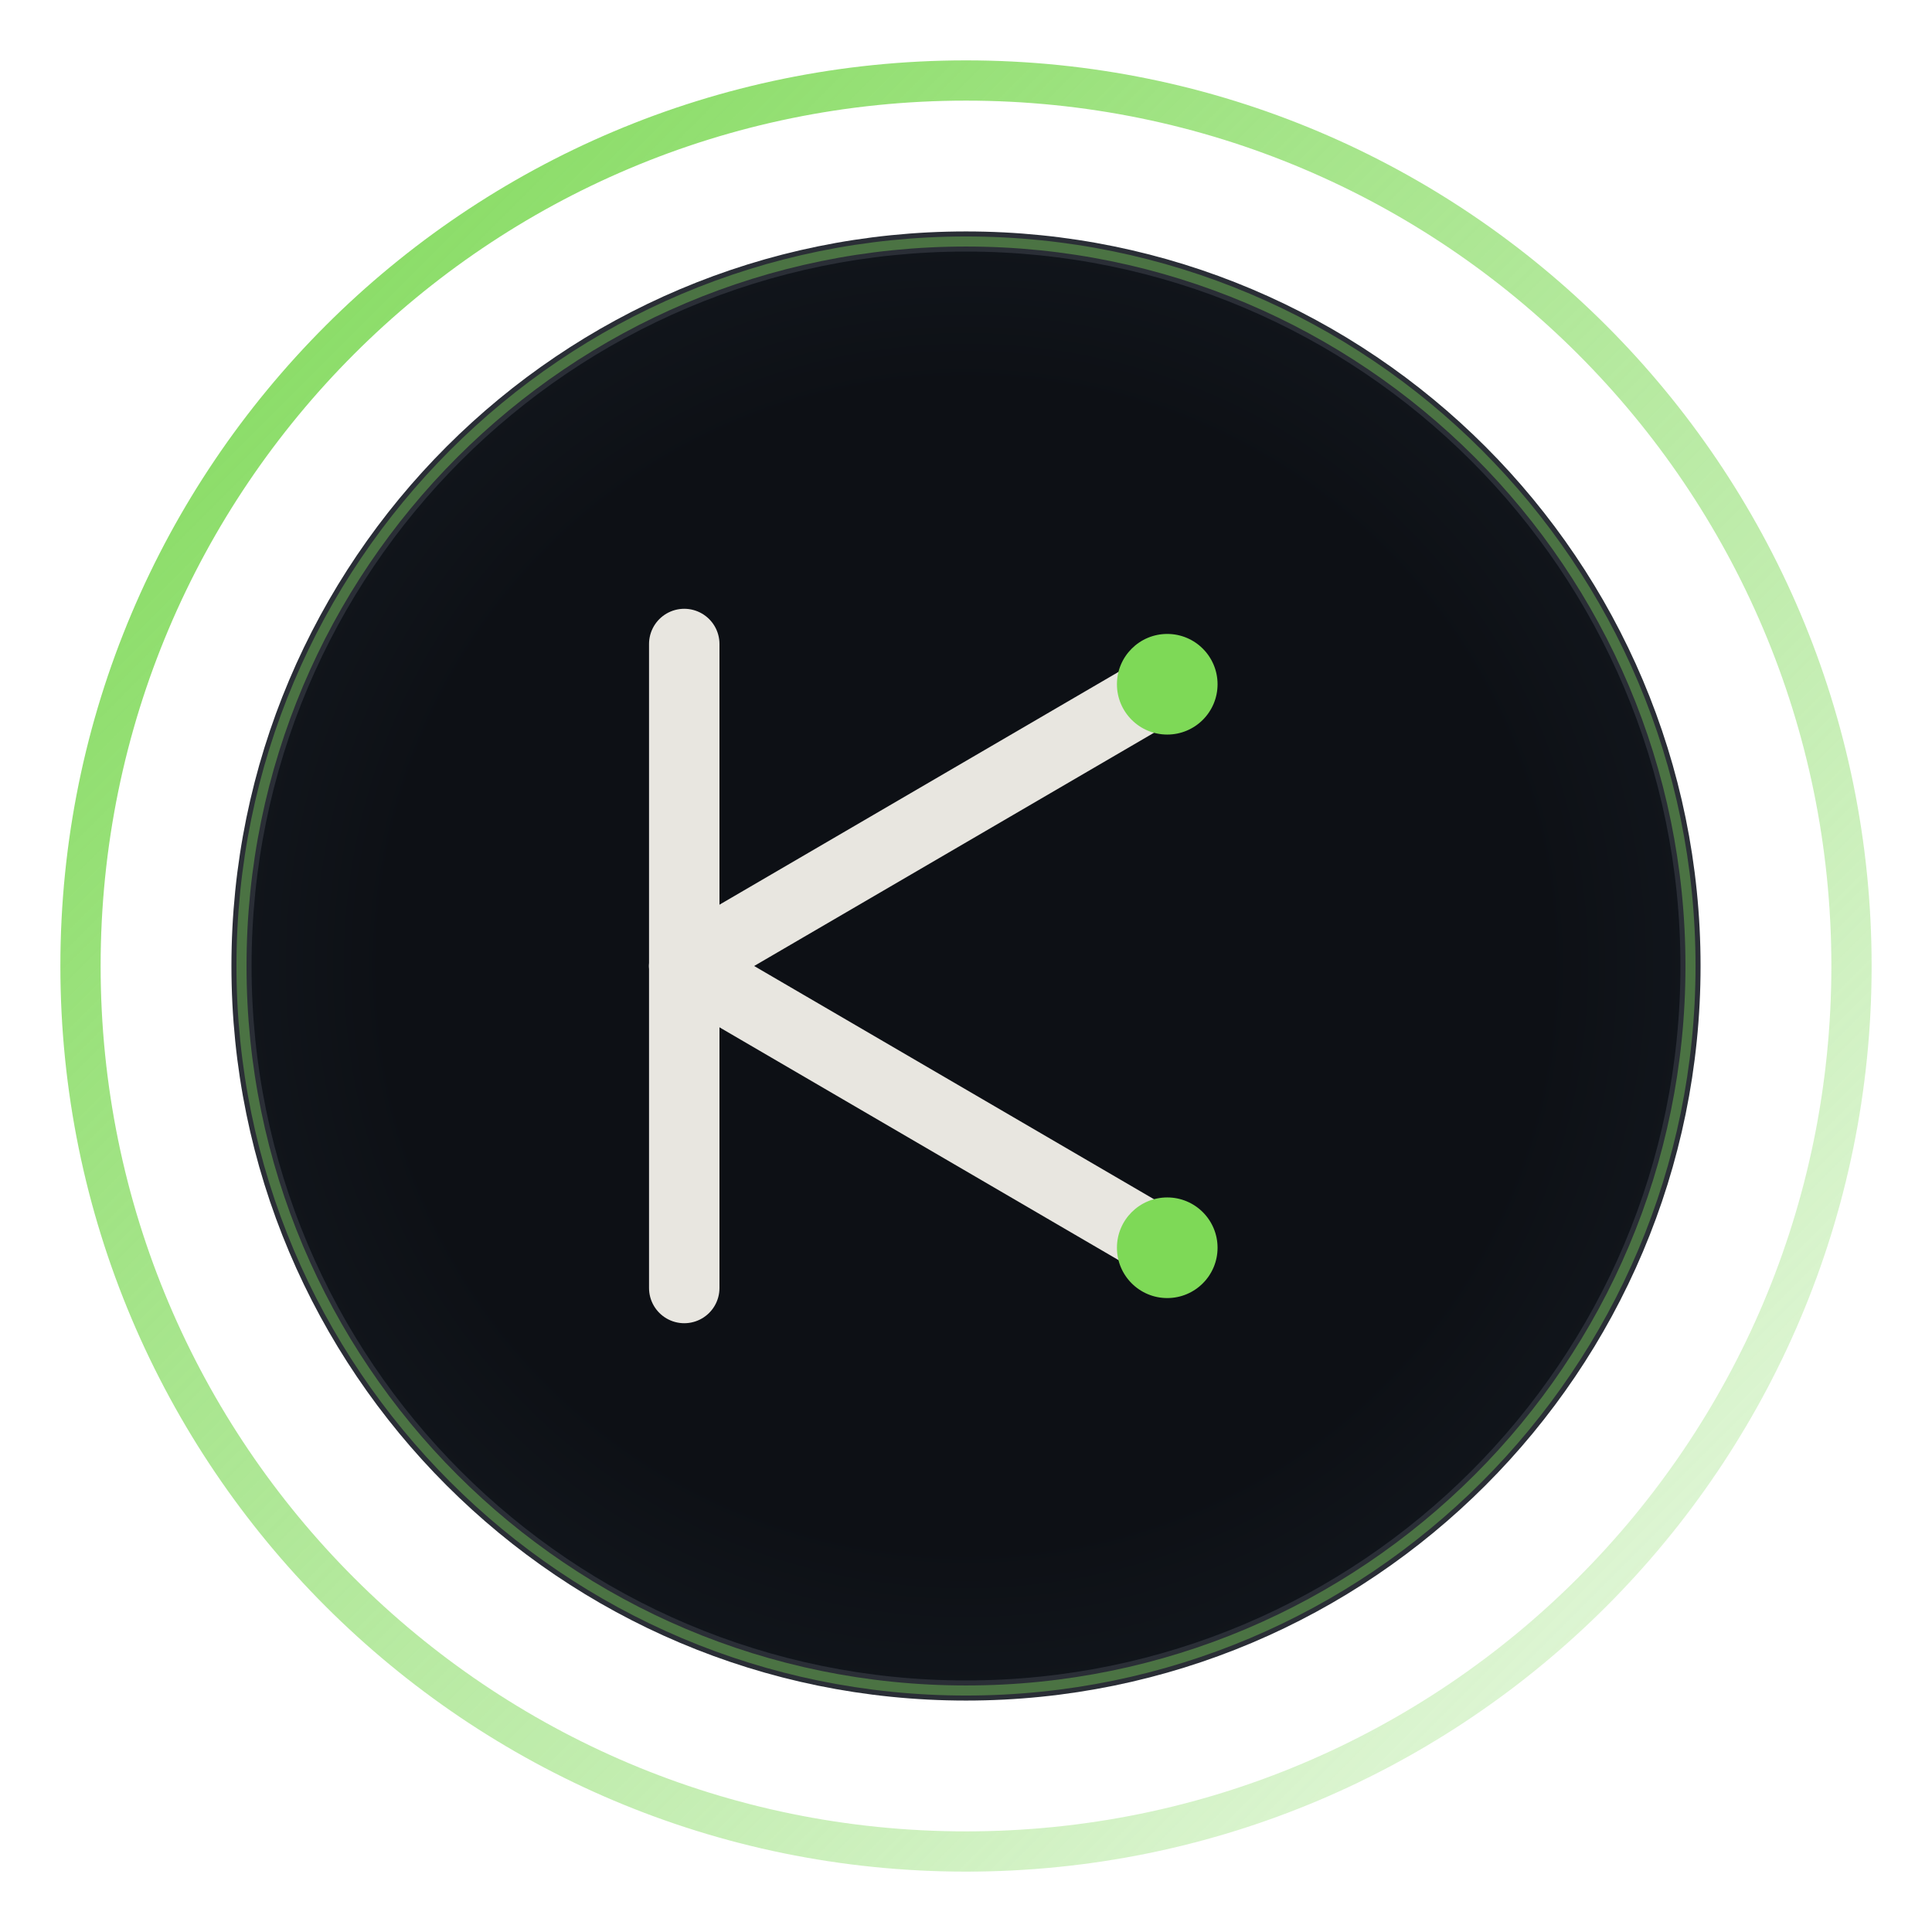
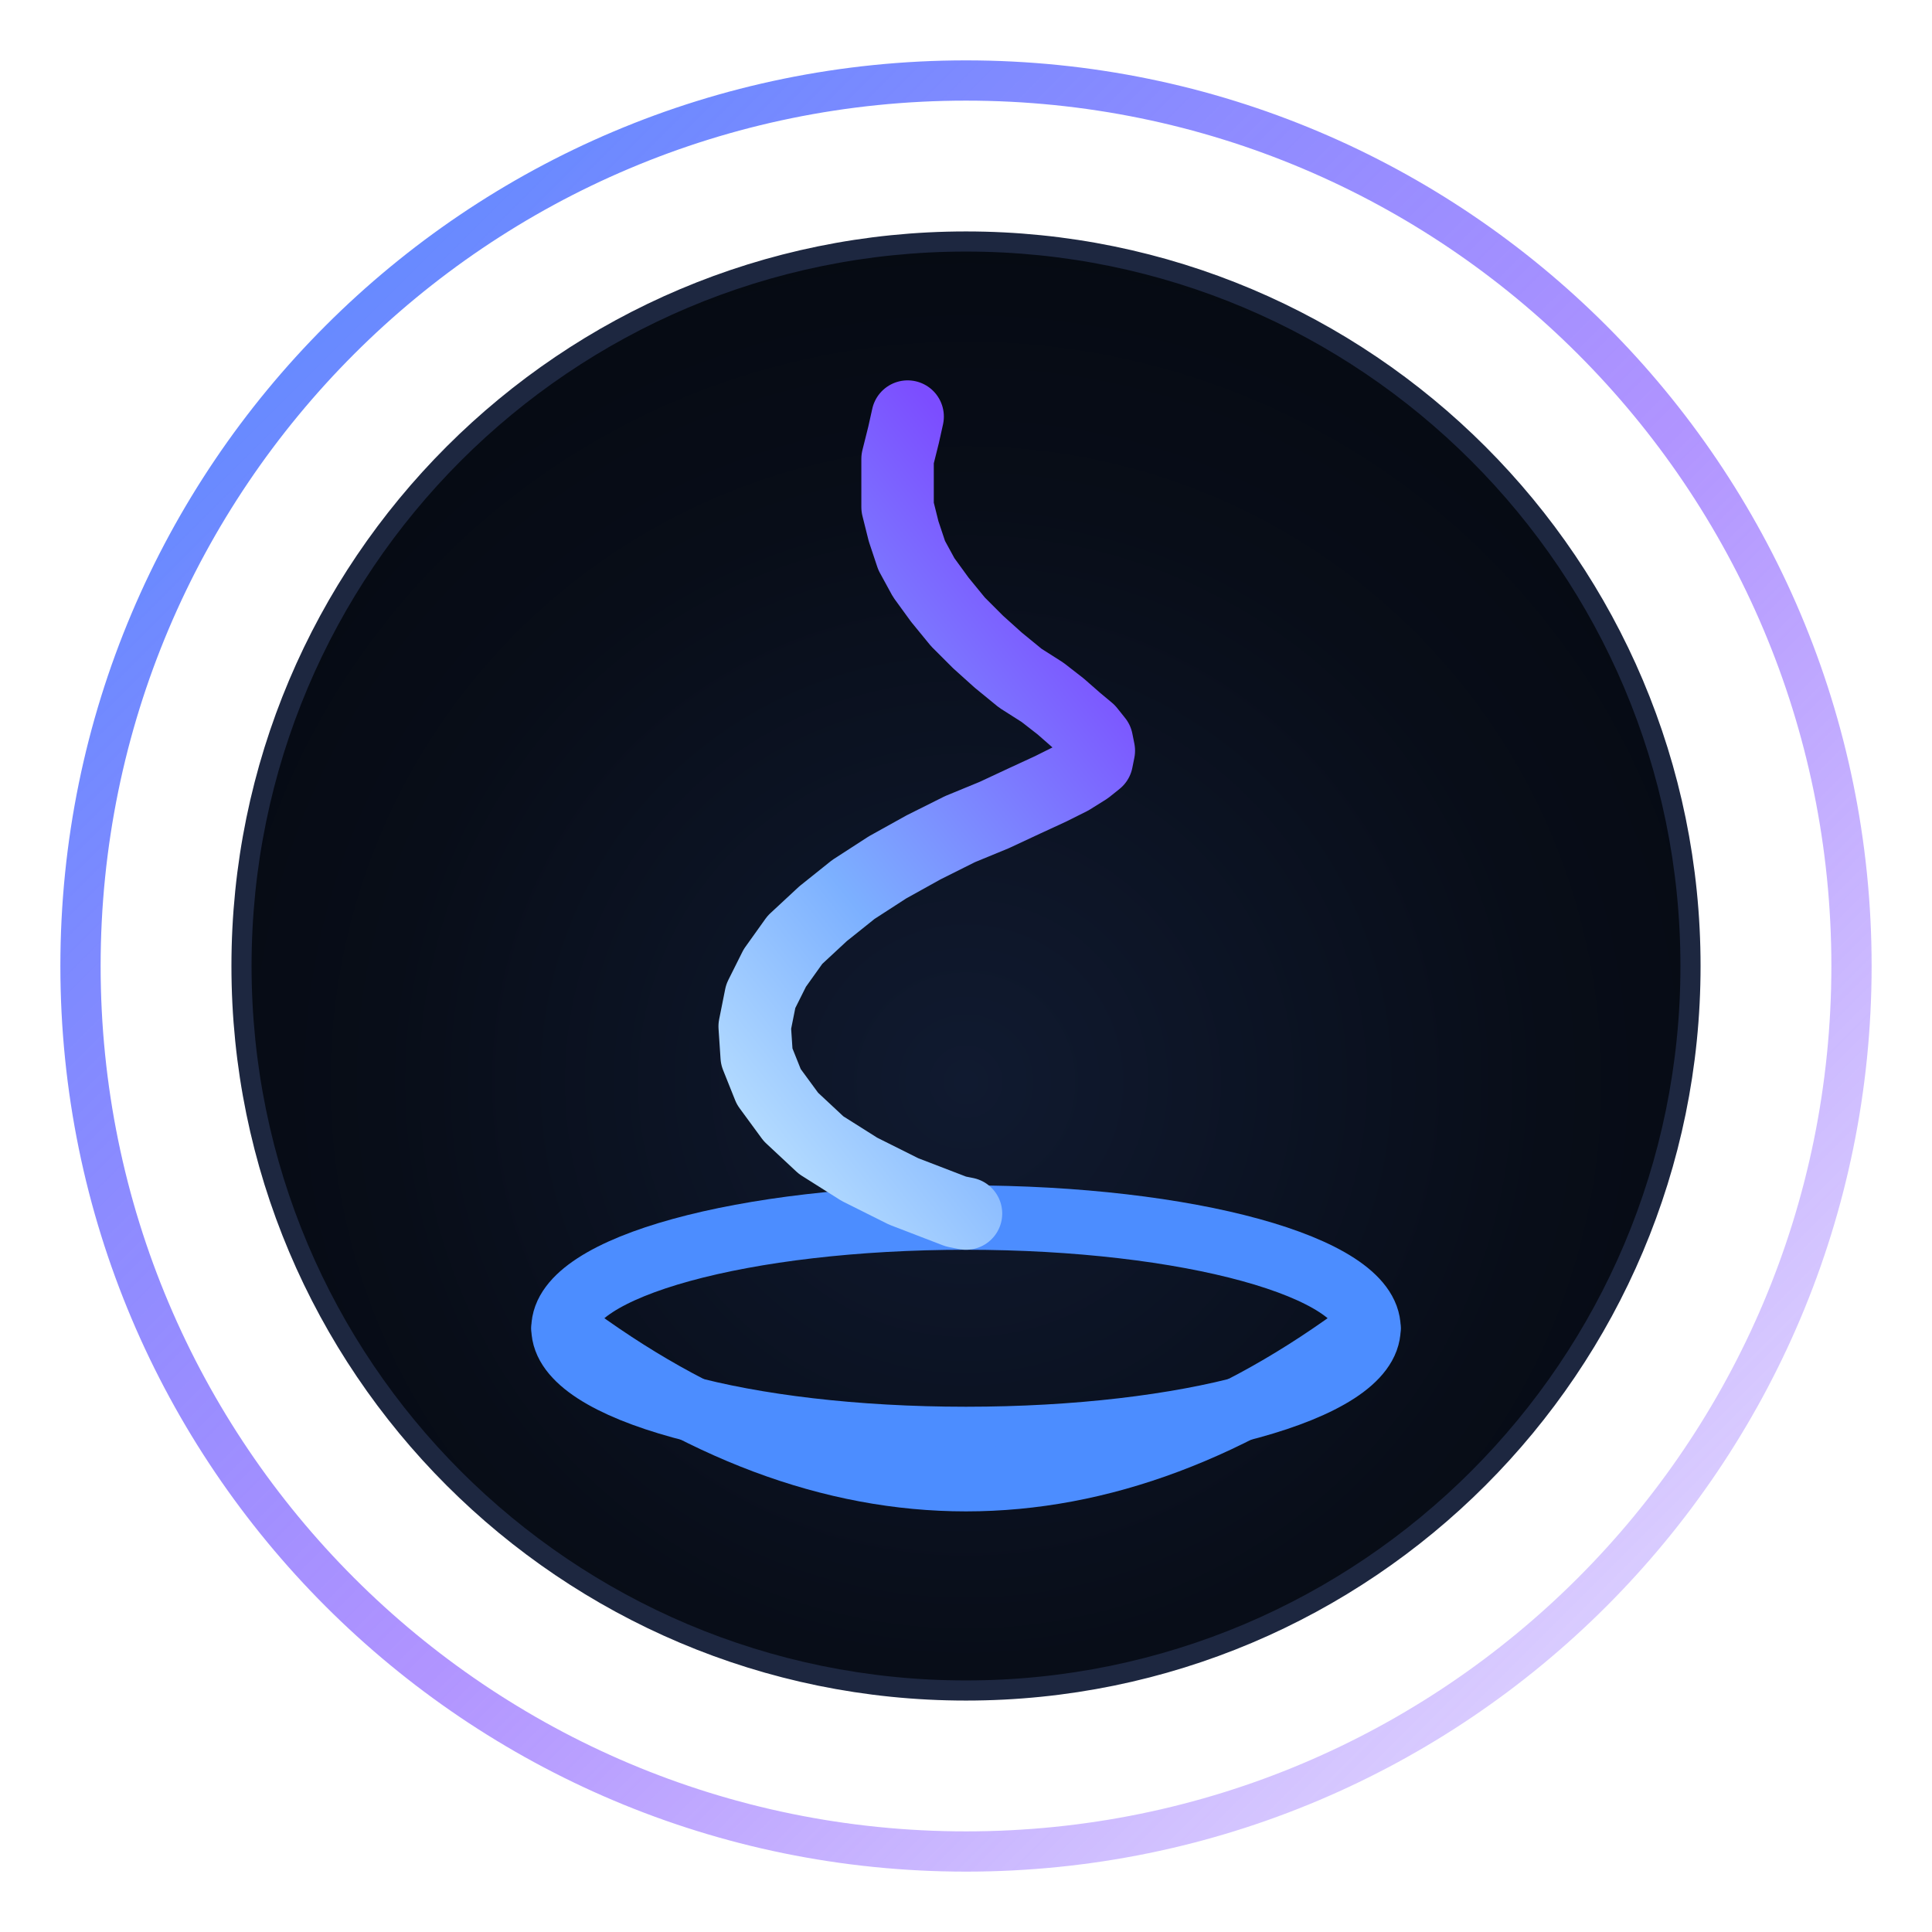
<svg xmlns="http://www.w3.org/2000/svg" viewBox="0 0 96 96" role="img" aria-label="pensieve">
  <defs>
-     <radialGradient id="pensieveCore" cx="50%" cy="50%" r="50%">
-       <stop offset="0%" stop-color="#0d1015" />
-       <stop offset="80%" stop-color="#0d1015" />
-       <stop offset="100%" stop-color="#11151b" />
+     <radialGradient id="pensieveCore" cx="50%" cy="58%" r="62%">
+       <stop offset="0%" stop-color="#101a30" />
+       <stop offset="65%" stop-color="#080d18" />
+       <stop offset="100%" stop-color="#050a12" />
    </radialGradient>
    <linearGradient id="pensieveRing" x1="0%" y1="0%" x2="100%" y2="100%">
-       <stop offset="0%" stop-color="#7ed957" />
-       <stop offset="60%" stop-color="#7ed957" stop-opacity="0.5" />
-       <stop offset="100%" stop-color="#7ed957" stop-opacity="0.15" />
+       <stop offset="0%" stop-color="#4C8DFF" />
+       <stop offset="55%" stop-color="#7C4DFF" stop-opacity="0.6" />
+       <stop offset="100%" stop-color="#7C4DFF" stop-opacity="0.16" />
+     </linearGradient>
+     <linearGradient id="pensieveVortex" x1="0%" y1="100%" x2="55%" y2="0%">
+       <stop offset="0%" stop-color="#BFE4FF" />
+       <stop offset="42%" stop-color="#7CB0FF" />
+       <stop offset="100%" stop-color="#7C4DFF" />
    </linearGradient>
  </defs>
  <circle cx="48" cy="48" r="44" fill="none" stroke="url(#pensieveRing)" stroke-width="2" />
-   <circle cx="48" cy="48" r="36" fill="url(#pensieveCore)" stroke="#2a2e36" stroke-width="1" />
-   <circle cx="48" cy="48" r="36" fill="none" stroke="#7ed957" stroke-width="0.5" opacity="0.4" />
-   <g stroke="#e8e6e0" stroke-width="3.5" stroke-linecap="round" fill="none">
-     <line x1="34" y1="32" x2="34" y2="64" />
-     <line x1="34" y1="48" x2="58" y2="34" />
-     <line x1="34" y1="48" x2="58" y2="62" />
-   </g>
-   <circle cx="58" cy="34" r="2.5" fill="#7ed957" />
-   <circle cx="58" cy="62" r="2.5" fill="#7ed957" />
+   <circle cx="48" cy="48" r="36" fill="url(#pensieveCore)" stroke="#1d2740" stroke-width="1" />
+   <ellipse cx="48" cy="66" rx="20" ry="5.5" fill="none" stroke="#4C8DFF" stroke-width="3.2" />
+   <path d="M28 66 Q48 81 68 66" fill="none" stroke="#4C8DFF" stroke-width="3.2" stroke-linecap="round" />
+   <path fill="none" stroke="url(#pensieveVortex)" stroke-width="3.6" stroke-linecap="round" stroke-linejoin="round" d="M 48.0 60.3 L 47.5 60.2 L 44.9 59.2 L 42.7 58.1 L 40.8 56.9 L 39.3 55.5            L 38.2 54.0 L 37.6 52.5 L 37.5 51.0 L 37.8 49.5 L 38.5 48.1 L 39.5 46.7            L 40.9 45.4 L 42.4 44.2 L 44.1 43.1 L 45.9 42.1 L 47.7 41.2 L 49.4 40.5            L 50.9 39.8 L 52.2 39.2 L 53.2 38.7 L 54.0 38.2 L 54.5 37.8 L 54.6 37.3            L 54.5 36.8 L 54.1 36.3 L 53.5 35.8 L 52.7 35.1 L 51.8 34.4 L 50.7 33.7            L 49.6 32.8 L 48.6 31.9 L 47.6 30.9 L 46.7 29.8 L 45.9 28.7 L 45.3 27.6            L 44.9 26.4 L 44.6 25.2 L 44.6 24.0 L 44.6 22.8 L 44.9 21.6 L 45.1 20.7" />
</svg>
